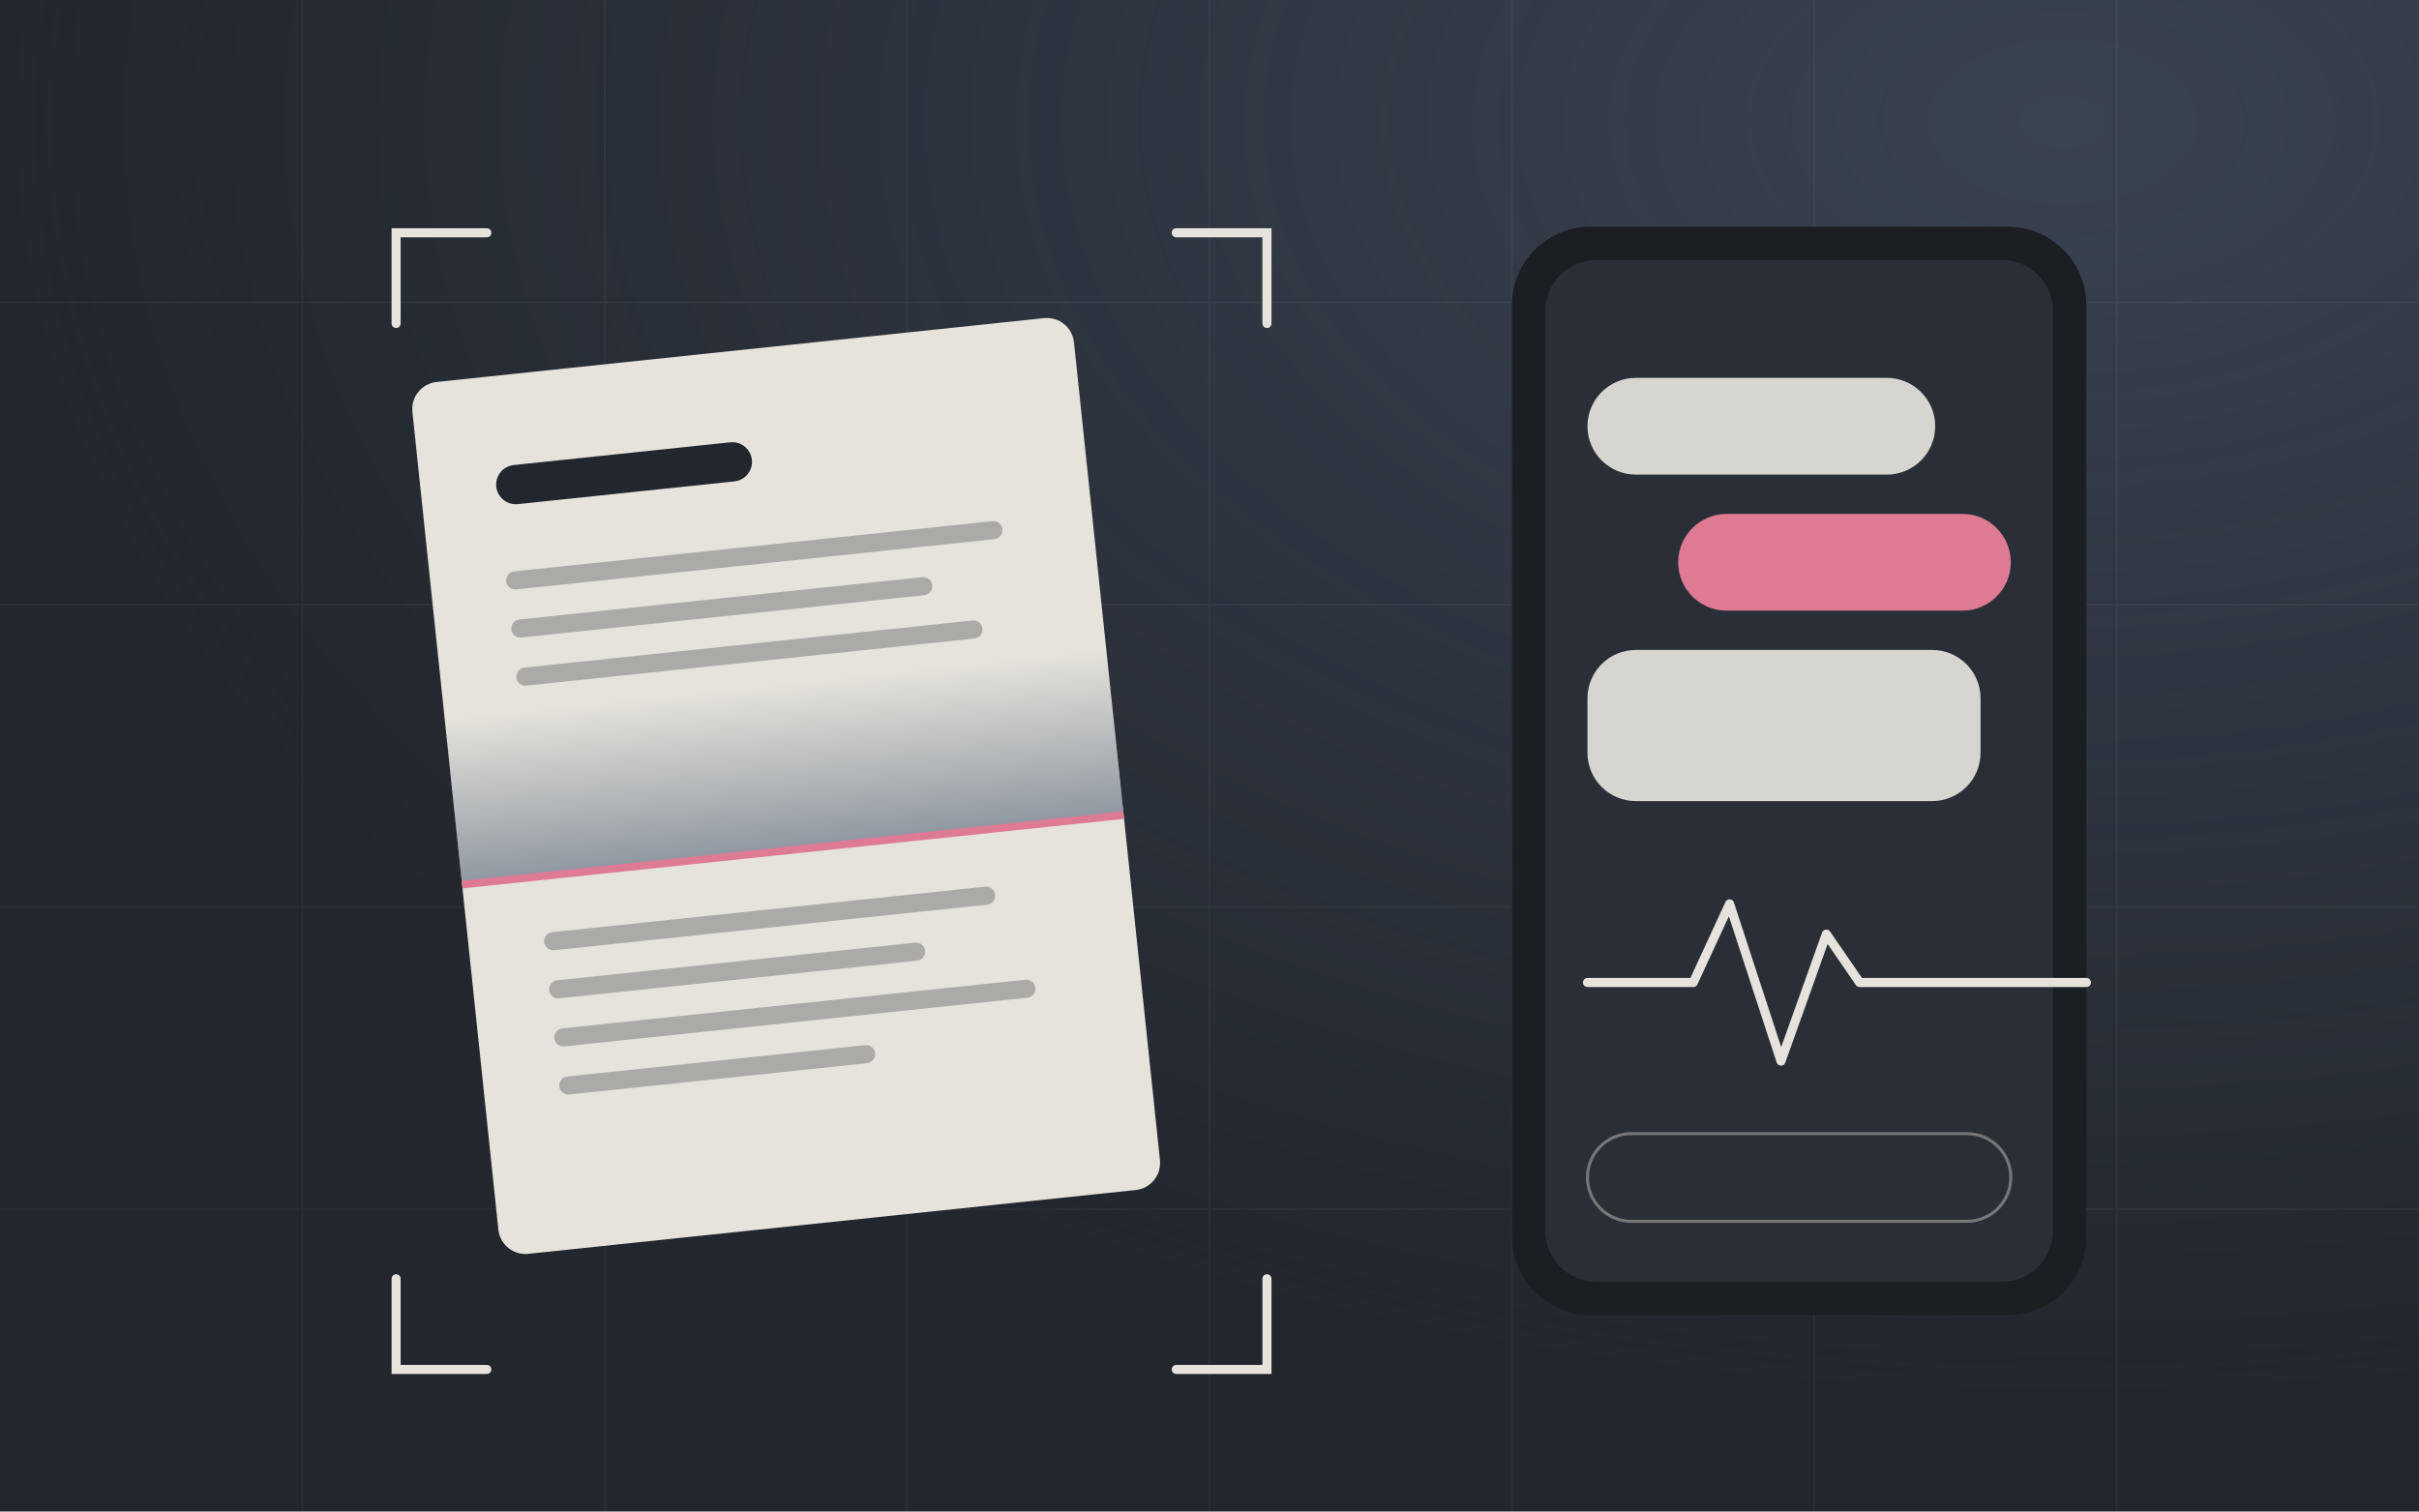
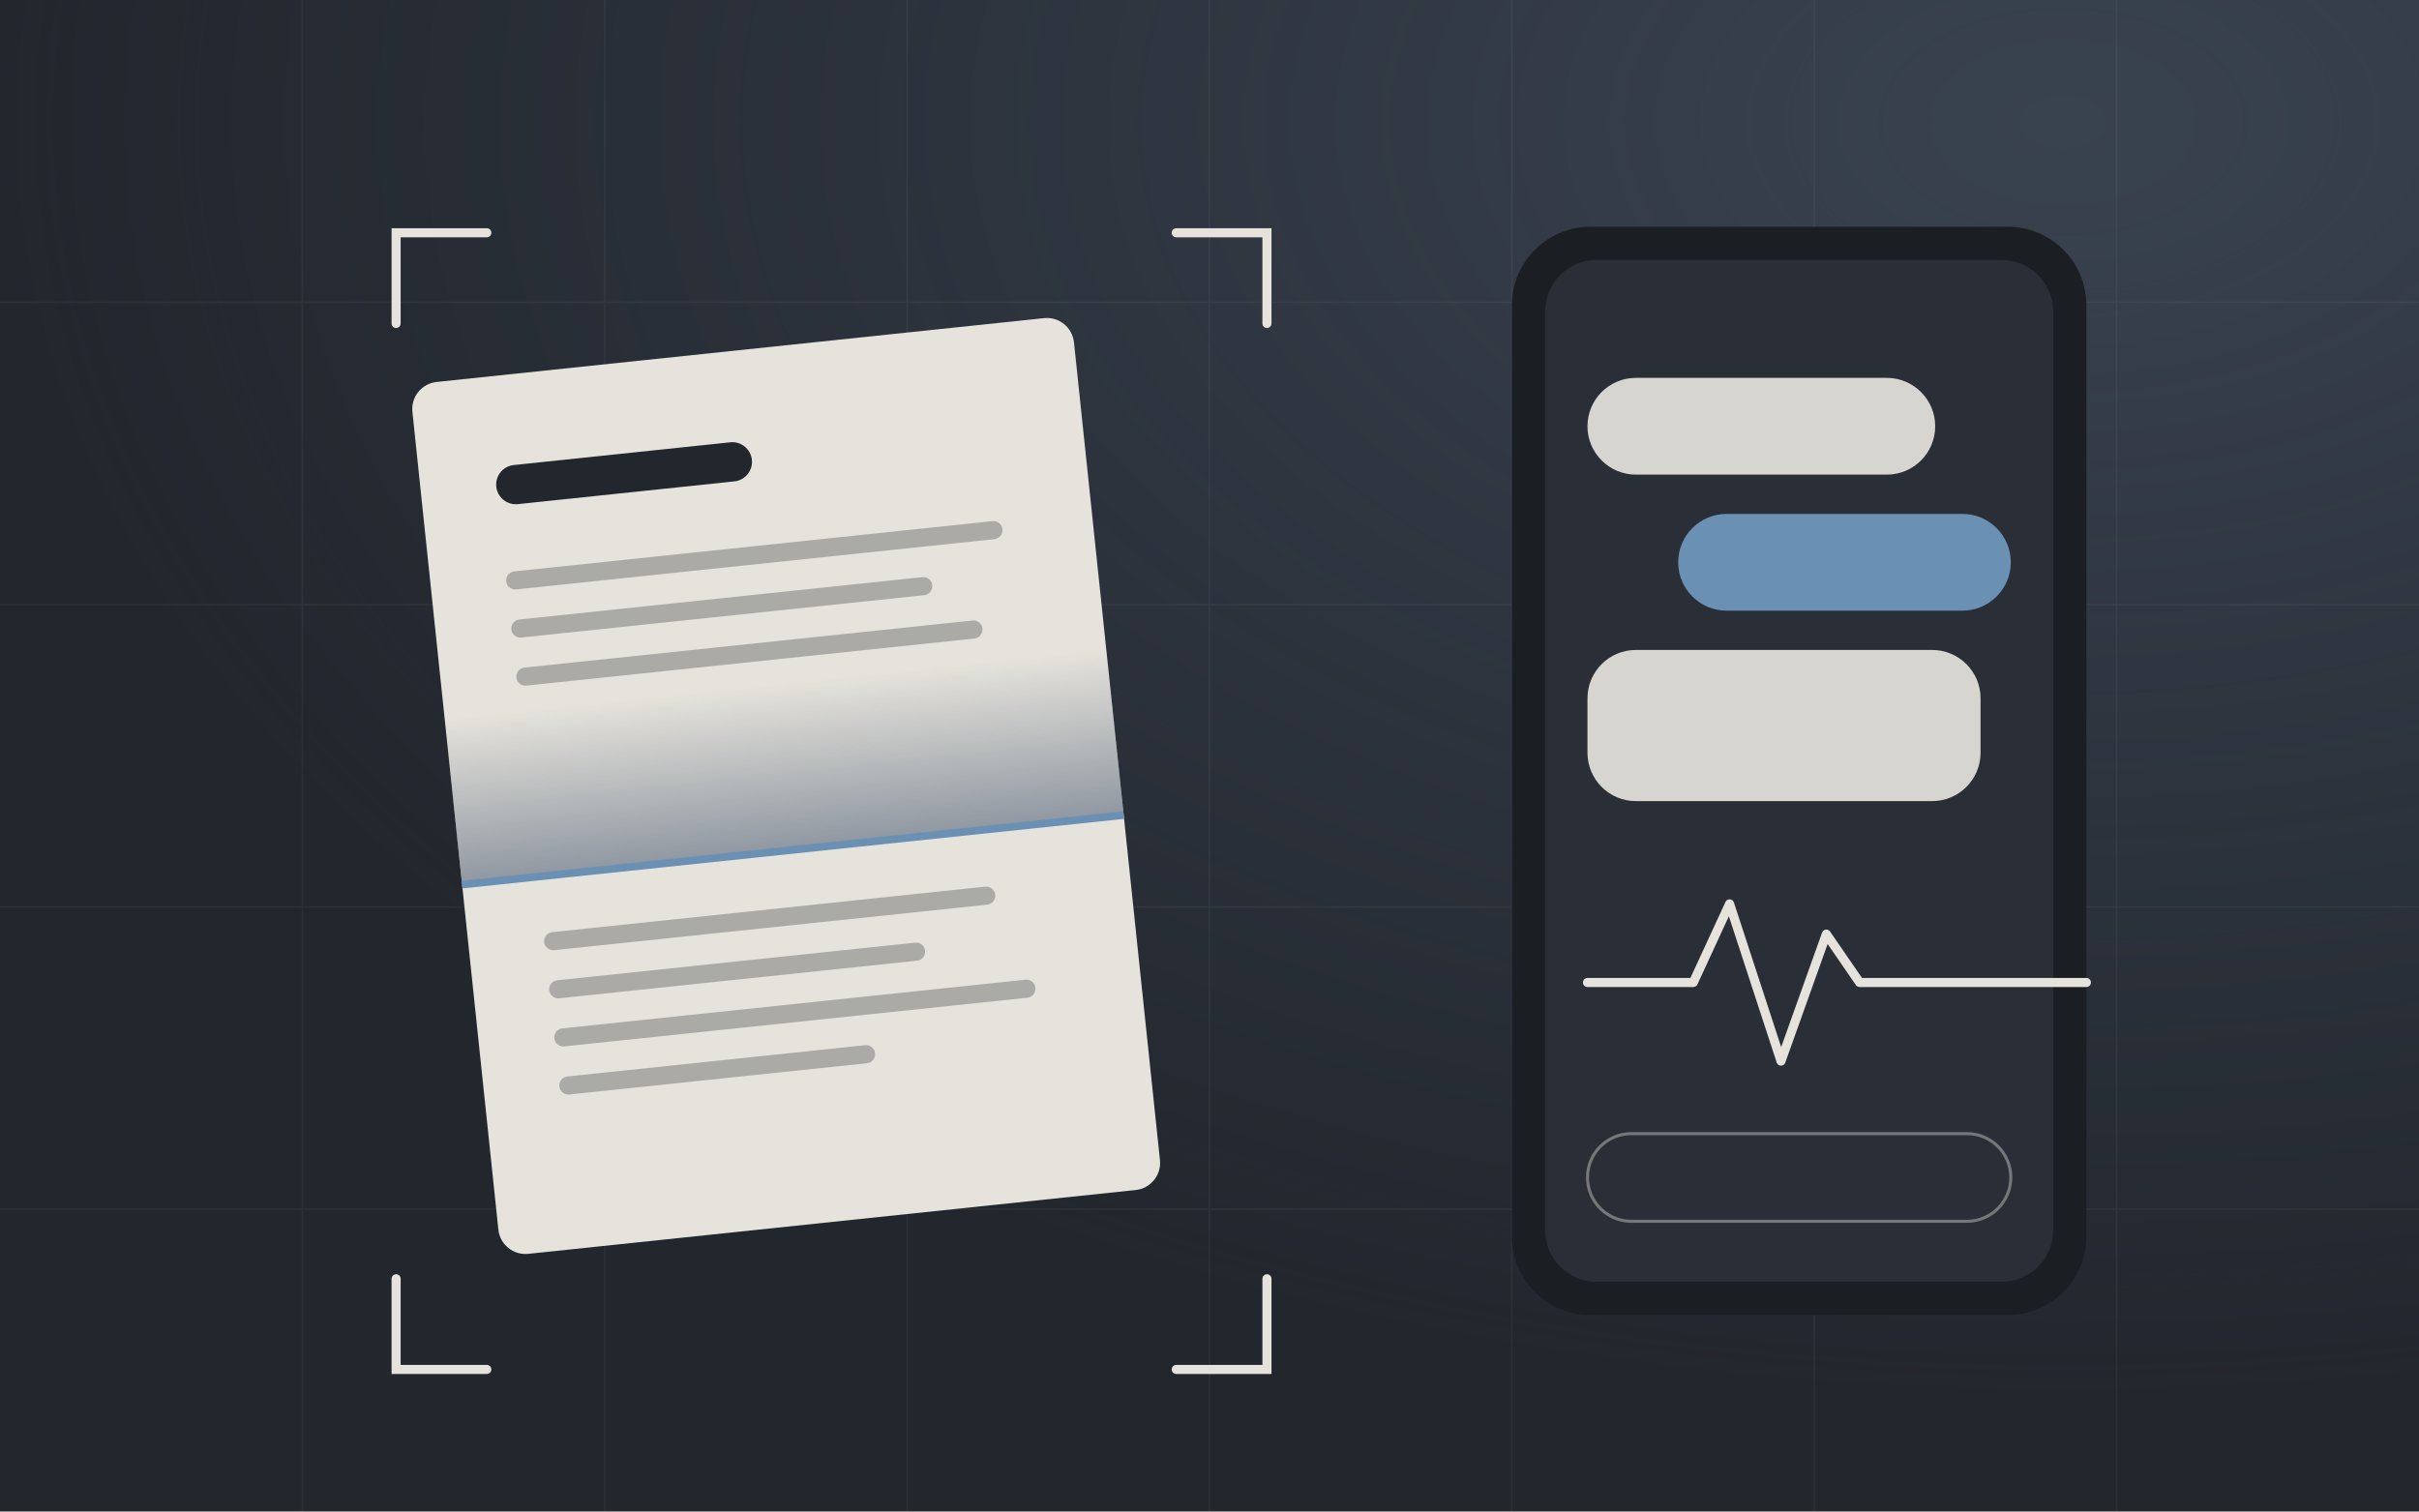
<svg xmlns="http://www.w3.org/2000/svg" viewBox="0 0 1600 1000">
  <rect width="1600" height="1000" fill="#22262d" />
  <defs>
    <radialGradient id="g" cx="0.85" cy="0.08" r="0.85">
      <stop offset="0" stop-color="#56657a" stop-opacity="0.45" />
      <stop offset="1" stop-color="#56657a" stop-opacity="0" />
    </radialGradient>
  </defs>
  <rect width="1600" height="1000" fill="url(#g)" />
  <path d="M0 200H1600M0 400H1600M0 600H1600M0 800H1600M200 0V1000M400 0V1000M600 0V1000M800 0V1000M1000 0V1000M1200 0V1000M1400 0V1000" stroke="#e6e3dc" stroke-opacity="0.05" />
  <defs>
    <linearGradient id="scan" x1="0" y1="0" x2="0" y2="1">
      <stop offset="0" stop-color="#56657a" stop-opacity="0" />
      <stop offset="1" stop-color="#56657a" stop-opacity="0.6" />
    </linearGradient>
  </defs>
  <g transform="rotate(-6 520 520)">
    <rect x="300" y="230" width="440" height="580" rx="18" fill="#e6e3dc" />
    <rect x="350" y="290" width="170" height="26" rx="13" fill="#22262d" />
    <rect x="350" y="360" width="330" height="12" rx="6" fill="#22262d" fill-opacity="0.3" />
    <rect x="350" y="392" width="280" height="12" rx="6" fill="#22262d" fill-opacity="0.3" />
    <rect x="350" y="424" width="310" height="12" rx="6" fill="#22262d" fill-opacity="0.3" />
    <rect x="350" y="600" width="300" height="12" rx="6" fill="#22262d" fill-opacity="0.3" />
    <rect x="350" y="632" width="250" height="12" rx="6" fill="#22262d" fill-opacity="0.3" />
    <rect x="350" y="664" width="320" height="12" rx="6" fill="#22262d" fill-opacity="0.3" />
    <rect x="350" y="696" width="210" height="12" rx="6" fill="#22262d" fill-opacity="0.3" />
    <rect x="300" y="452" width="440" height="110" fill="url(#scan)" />
-     <rect x="300" y="560" width="440" height="5" fill="#df7a95" />
+     <rect x="300" y="560" width="440" height="5" fill="#6a90b4" />
  </g>
  <path d="M262 214v-60h60M778 154h60v60M838 846v60h-60M322 906h-60v-60" stroke="#e6e3dc" stroke-width="6" fill="none" stroke-linecap="round" />
  <rect x="1000" y="150" width="380" height="720" rx="52" fill="#1b1e23" />
  <rect x="1022" y="172" width="336" height="676" rx="34" fill="#2a2f37" />
  <rect x="1050" y="250" width="230" height="64" rx="32" fill="#e6e3dc" fill-opacity="0.92" />
-   <rect x="1110" y="340" width="220" height="64" rx="32" fill="#df7a95" />
+   <rect x="1110" y="340" width="220" height="64" rx="32" fill="#6a90b4" />
  <rect x="1050" y="430" width="260" height="100" rx="32" fill="#e6e3dc" fill-opacity="0.92" />
  <path d="M1050 650h70l24-52 34 104 30-84 22 32h150" stroke="#e6e3dc" stroke-width="6" fill="none" stroke-linejoin="round" stroke-linecap="round" />
  <rect x="1050" y="750" width="280" height="58" rx="29" fill="none" stroke="#e6e3dc" stroke-opacity="0.4" stroke-width="2" />
</svg>
